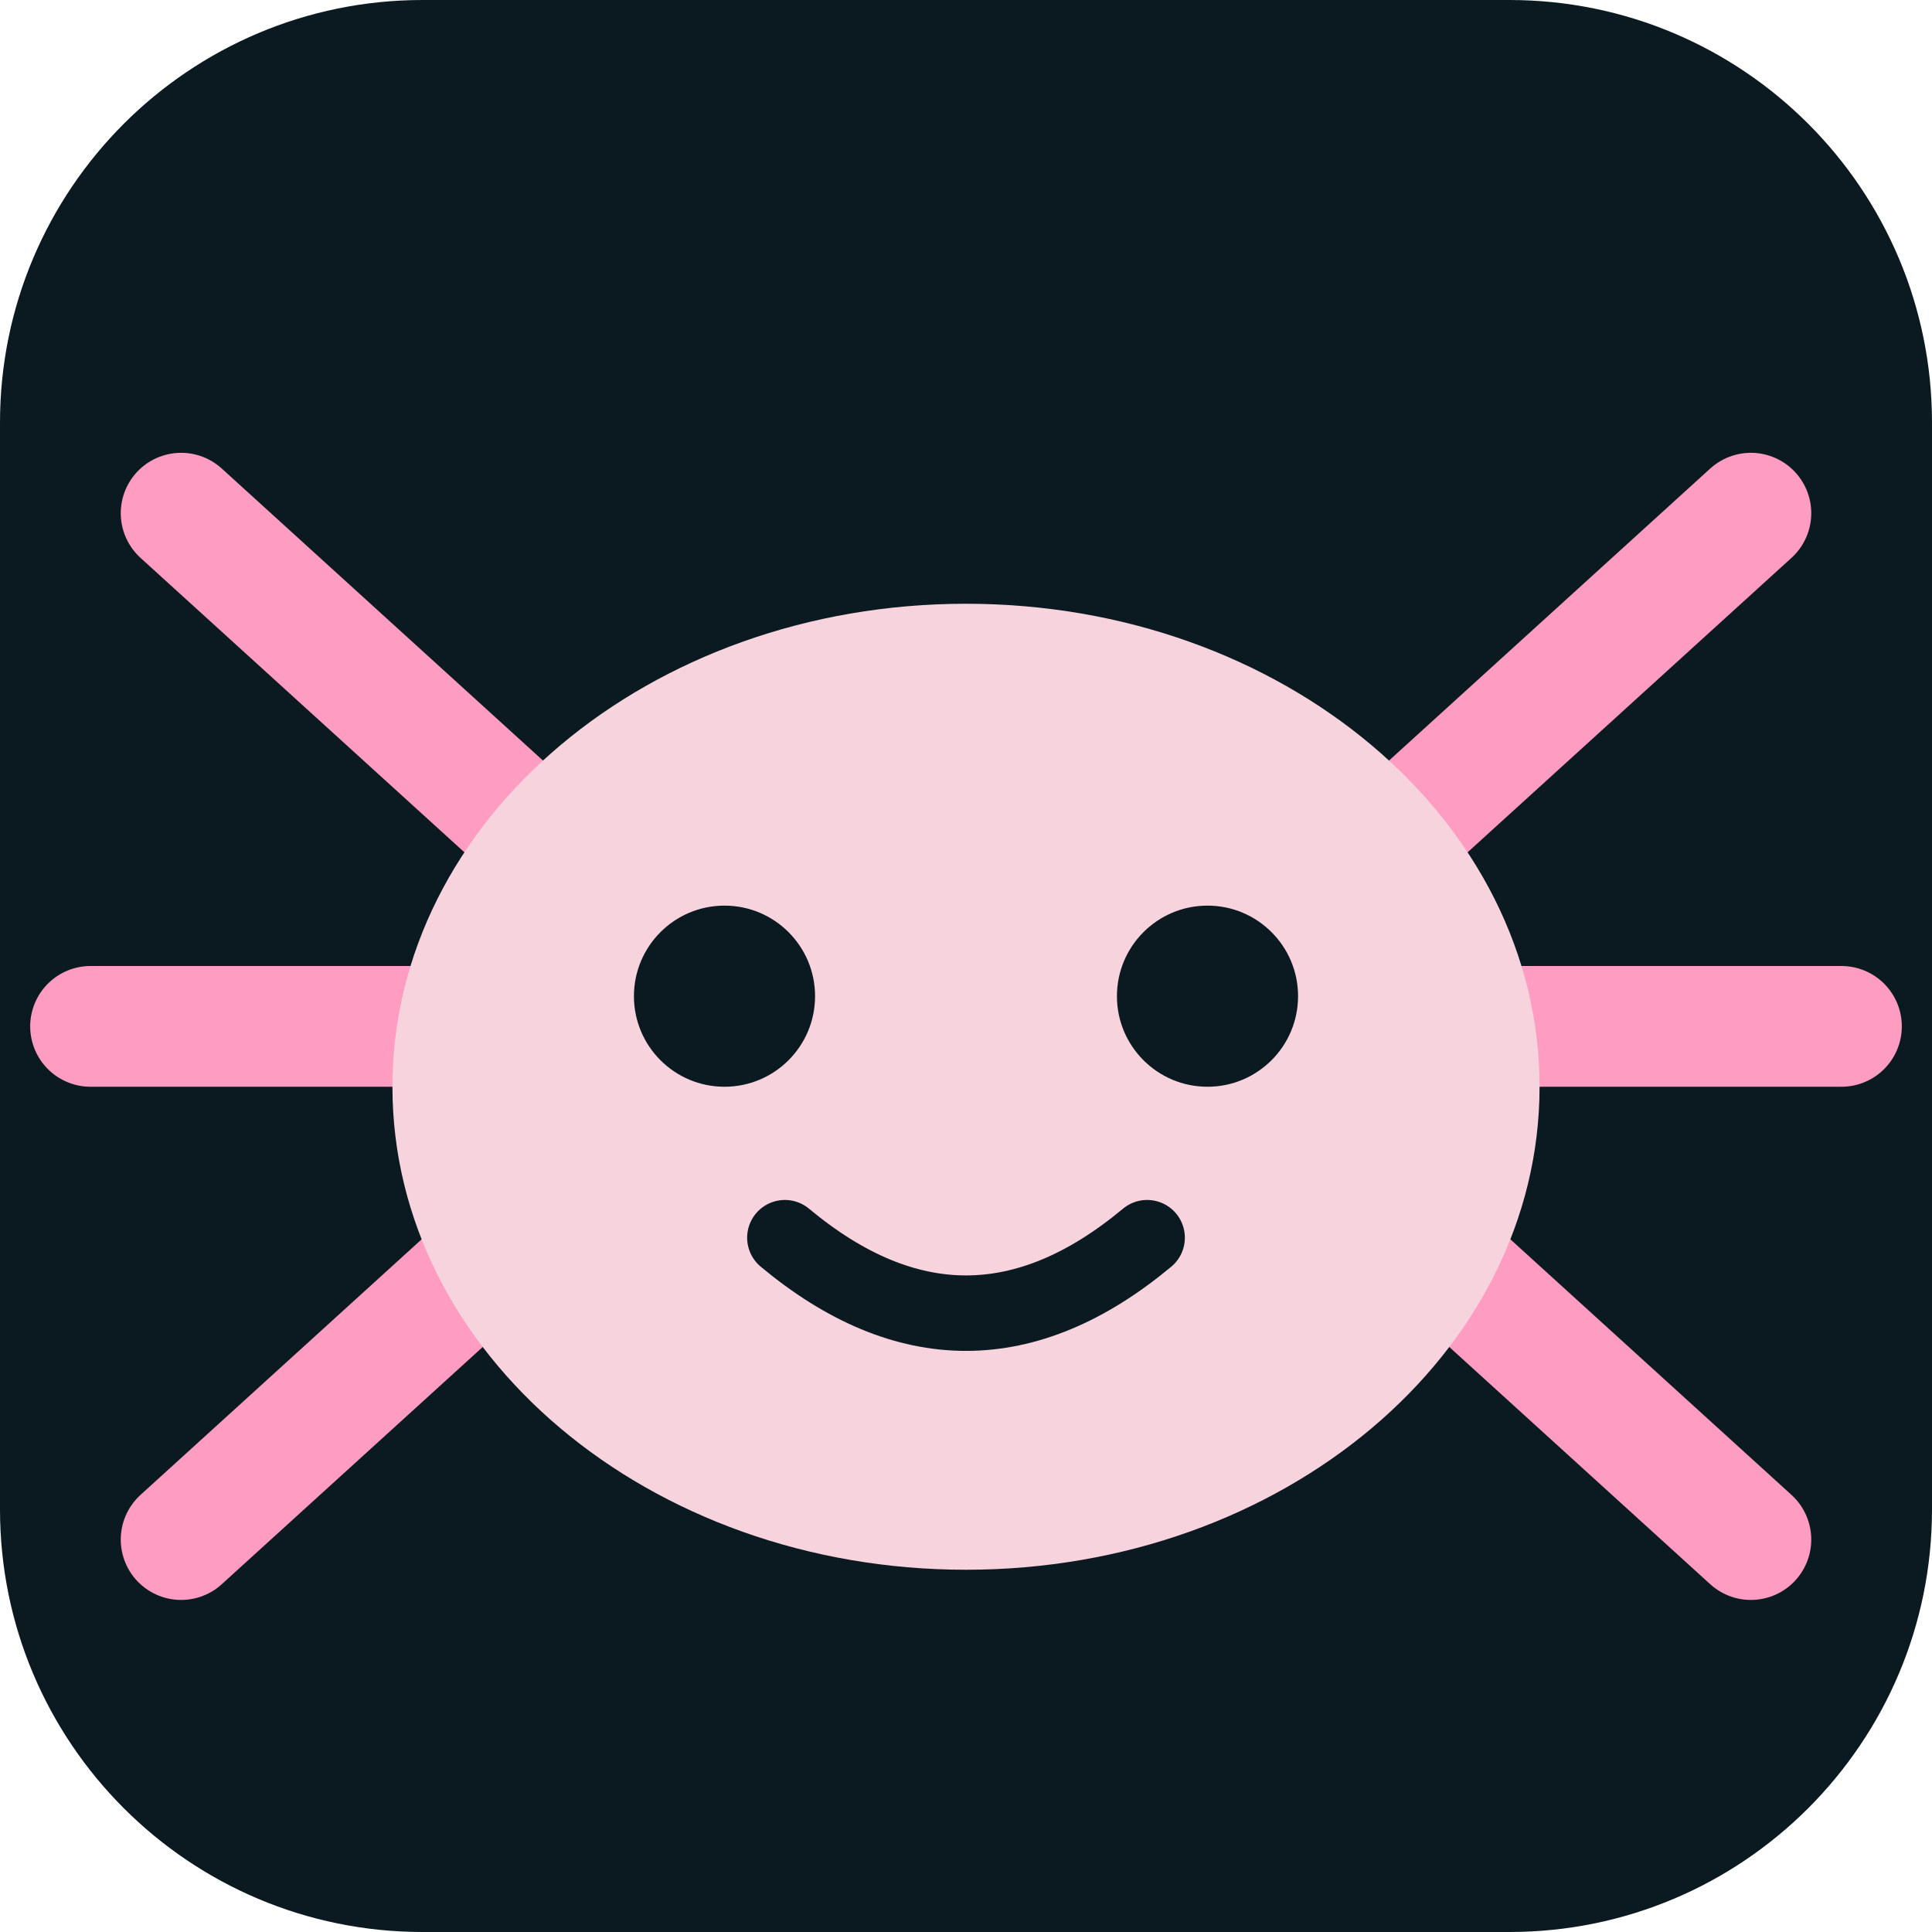
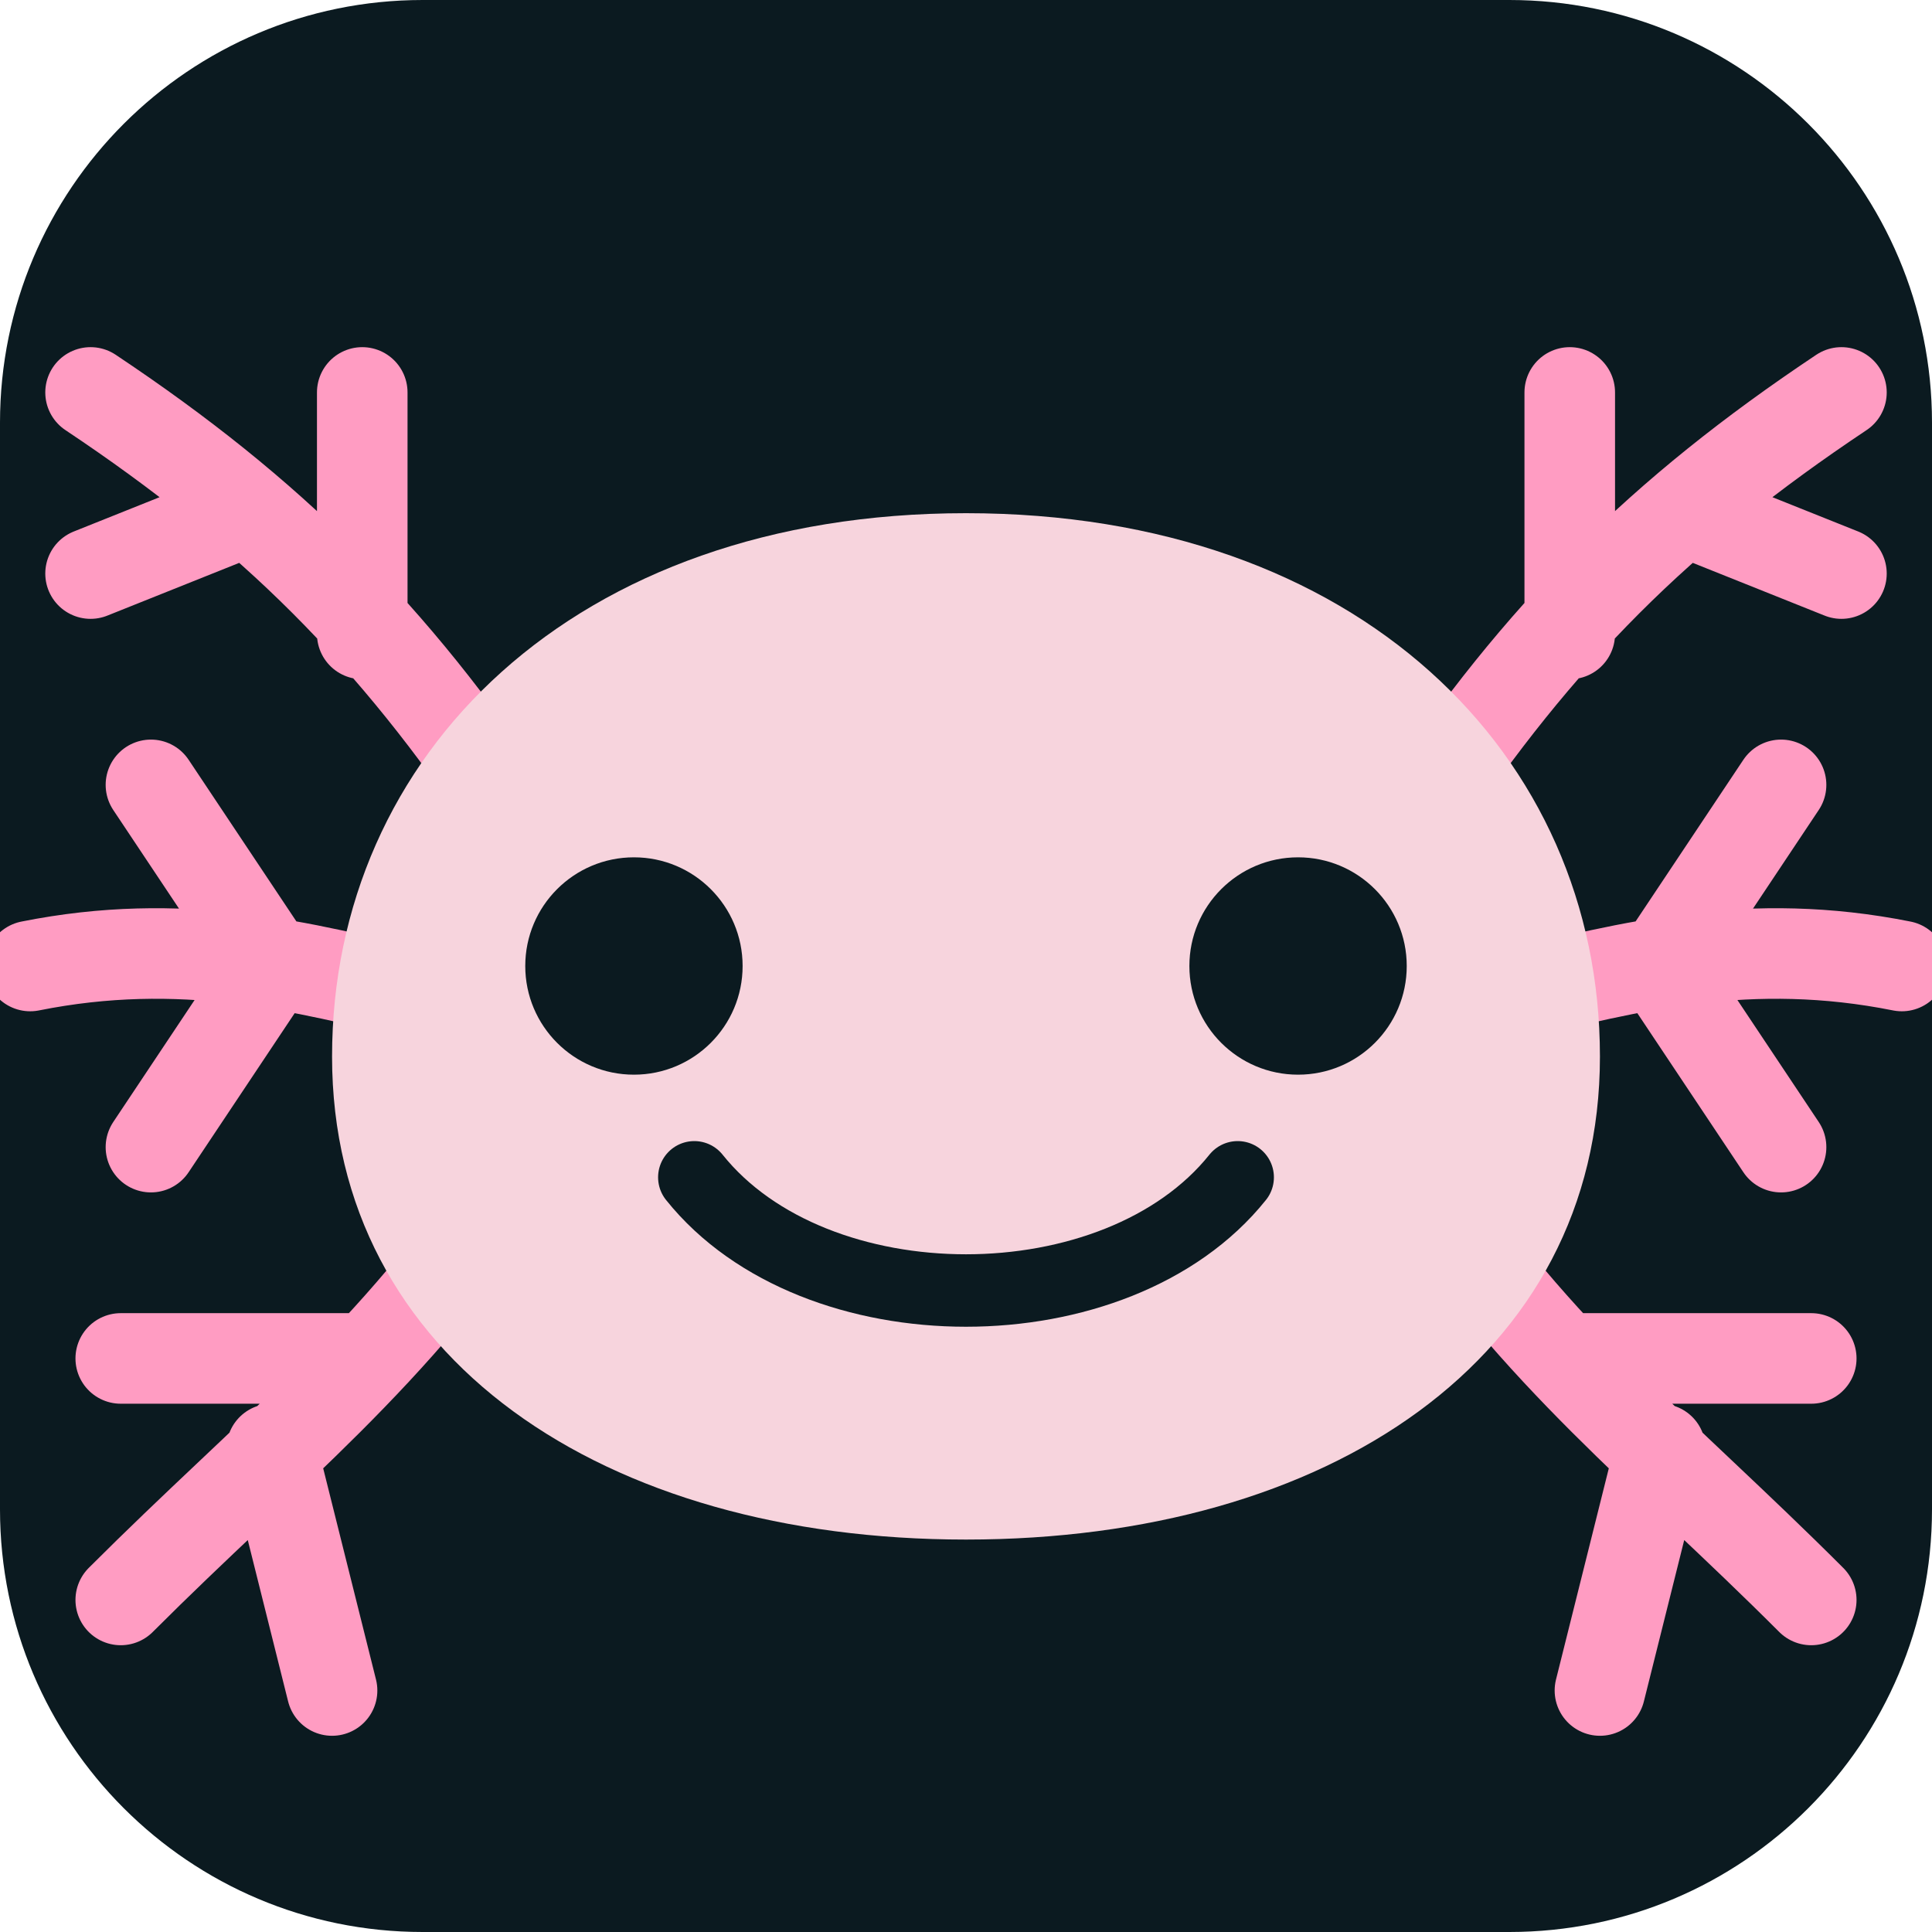
<svg xmlns="http://www.w3.org/2000/svg" viewBox="0 0 64 64">
  <rect width="64" height="64" rx="14" fill="#0b1a20" />
-   <g fill="none" stroke="#ff9cc2" stroke-linecap="round" stroke-width="4">
-     <path d="M17 27 6 17M15 34H3M17 41 6 51M47 27l11-10M49 34h12M47 41l11 10" />
+   <g fill="none" stroke="#ff9cc2" stroke-linecap="round" stroke-linejoin="round" stroke-width="3">
+     <path d="M17 27C13 21 9 17 3 13M12 21L12 13M8 17L3 19M14 33C10 32 6 31 1 32M9 32L5 26M9 32L5 38M17 39C13 45 9 48 4 53M12 45L4 45M9 48L11 56" />
+     <path transform="matrix(-1 0 0 1 64 0)" d="M17 27C13 21 9 17 3 13M12 21L12 13M8 17L3 19M14 33C10 32 6 31 1 32M9 32L5 26M9 32L5 38M17 39C13 45 9 48 4 53M12 45L4 45M9 48L11 56" />
  </g>
-   <ellipse cx="32" cy="36" rx="19" ry="16" fill="#f7d4dd" />
-   <circle cx="24" cy="33" r="3" fill="#0b1a20" />
-   <circle cx="40" cy="33" r="3" fill="#0b1a20" />
-   <path d="M26 41q6 5 12 0" fill="none" stroke="#0b1a20" stroke-linecap="round" stroke-width="2.5" />
+   <path fill="#f7d4dd" d="M32 17C45 17 53 25 53 35C53 45 44 51 32 51C20 51 11 45 11 35C11 25 19 17 32 17Z" />
+   <circle cx="21" cy="32" r="3.6" fill="#0b1a20" />
+   <circle cx="43" cy="32" r="3.6" fill="#0b1a20" />
+   <path d="M23 39C27 44 37 44 41 39" fill="none" stroke="#0b1a20" stroke-linecap="round" stroke-width="2.4" />
</svg>
